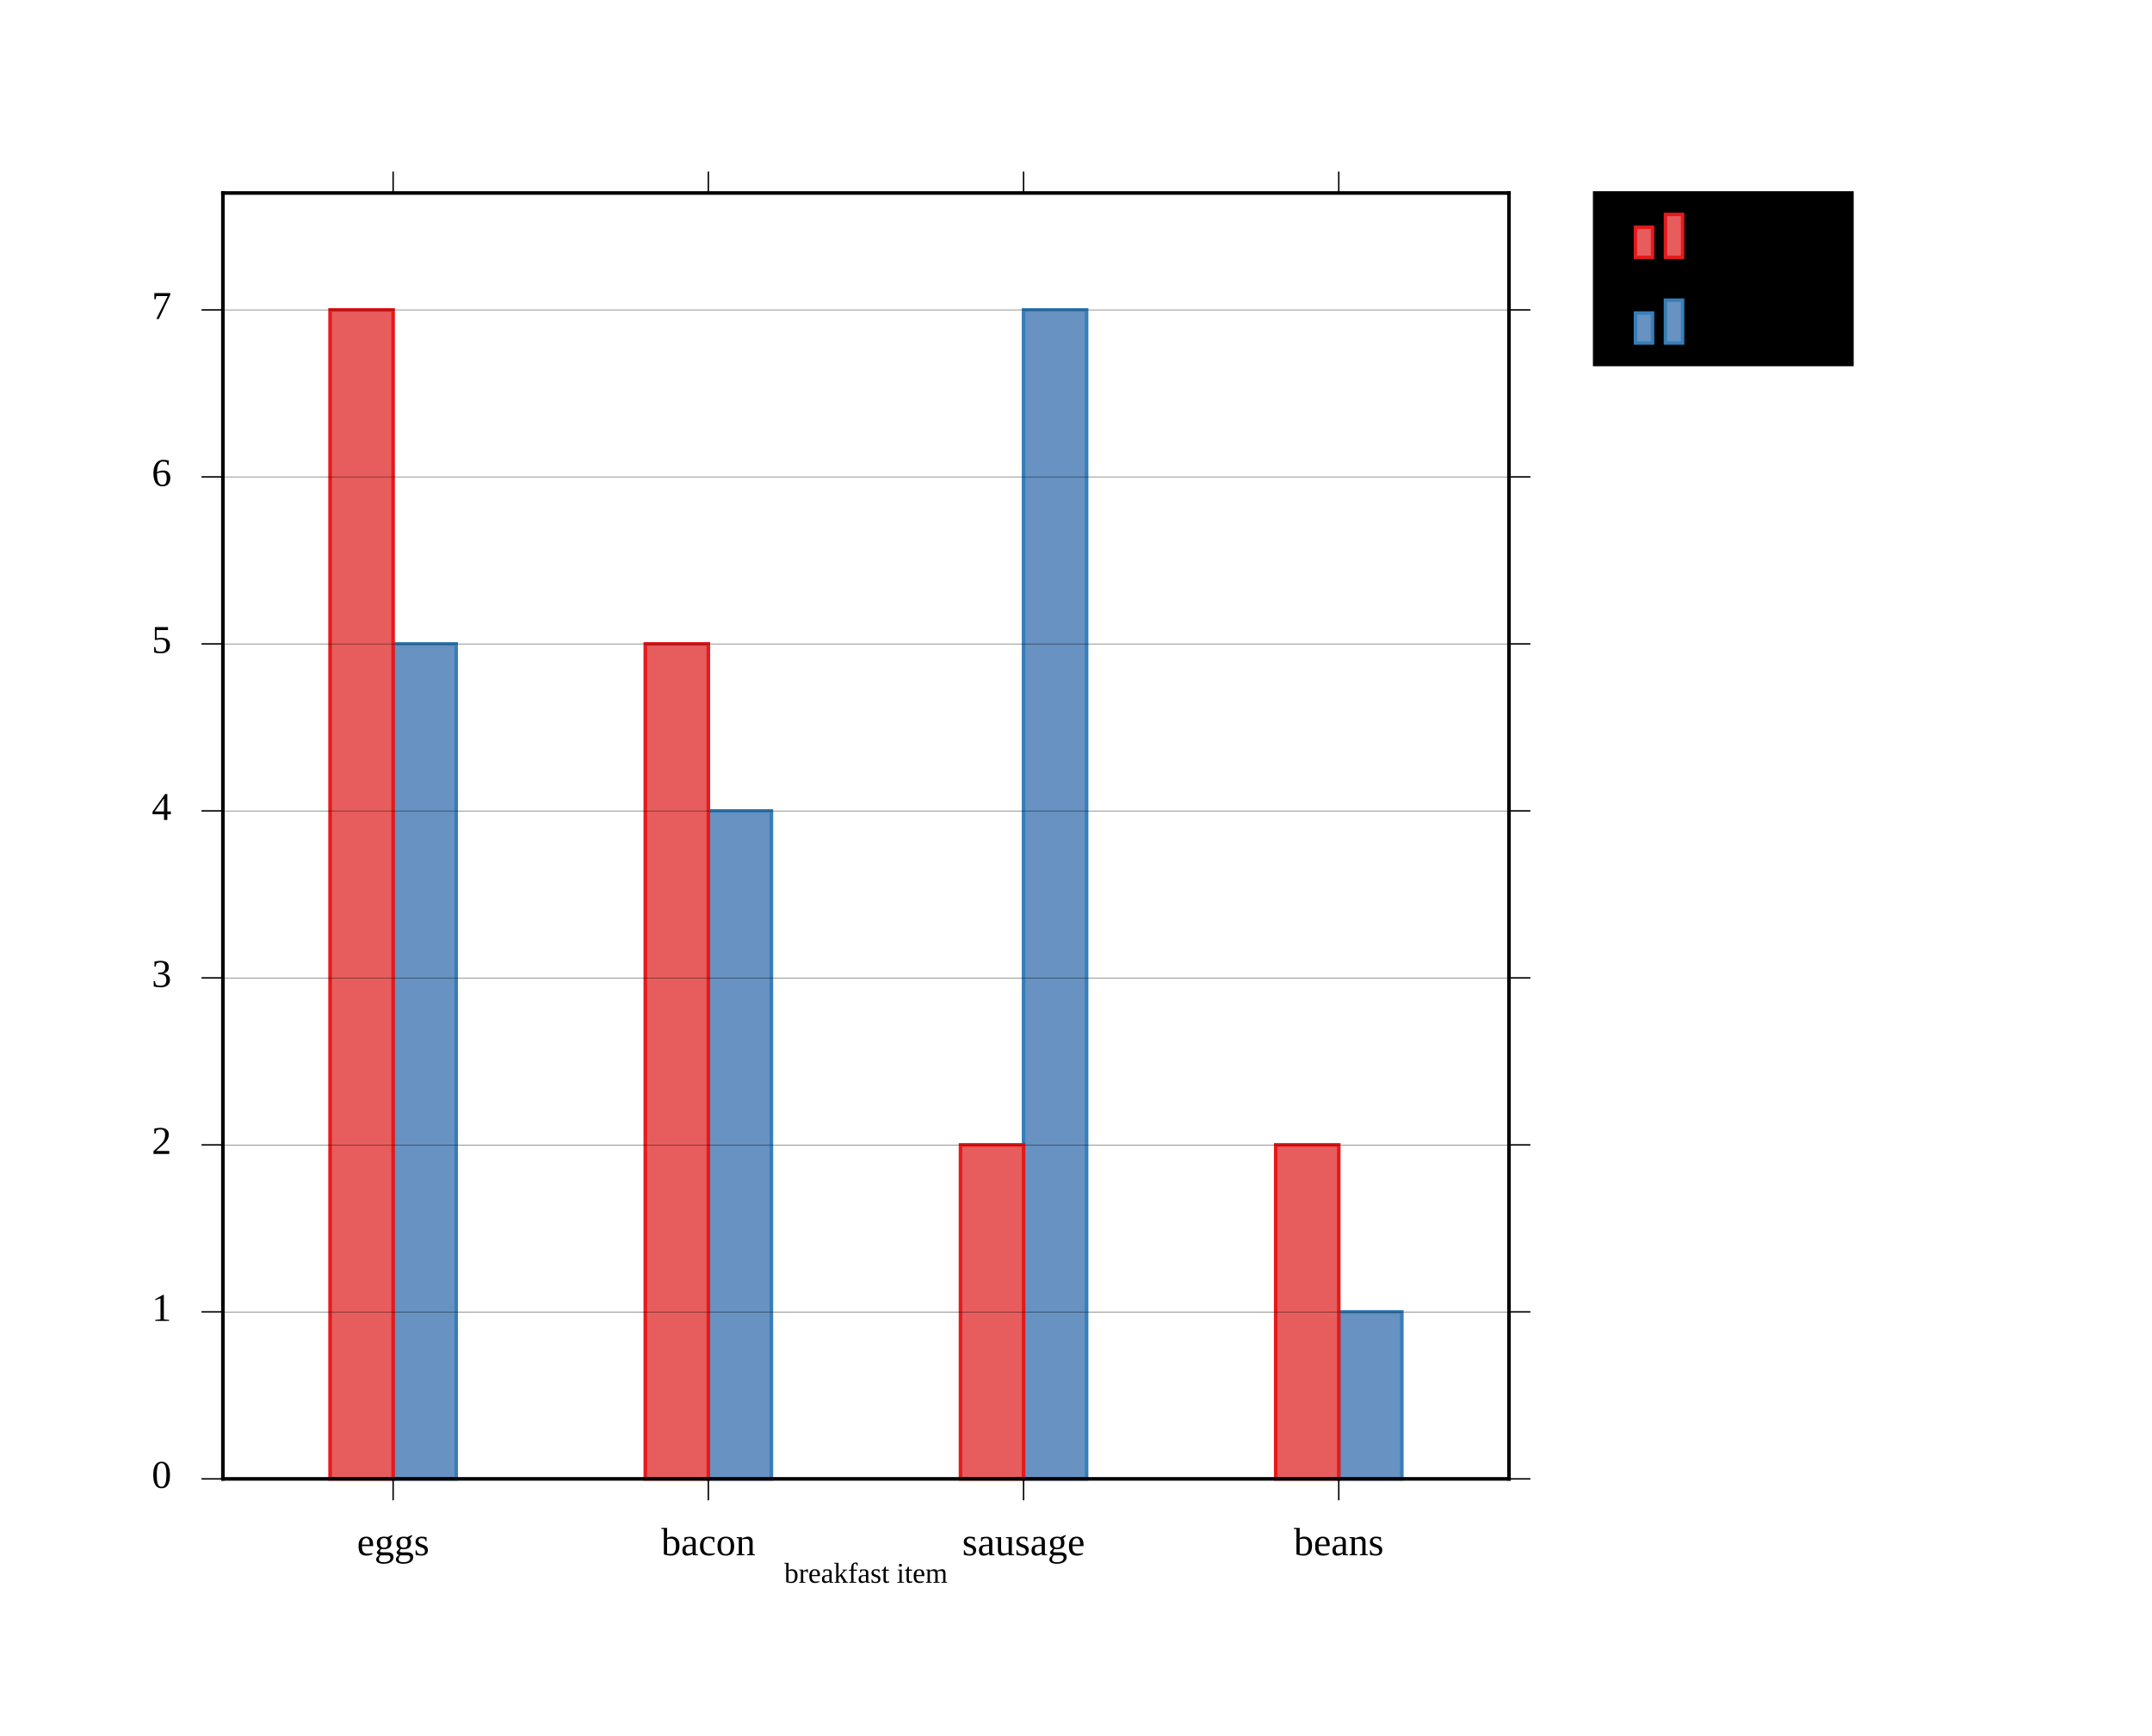
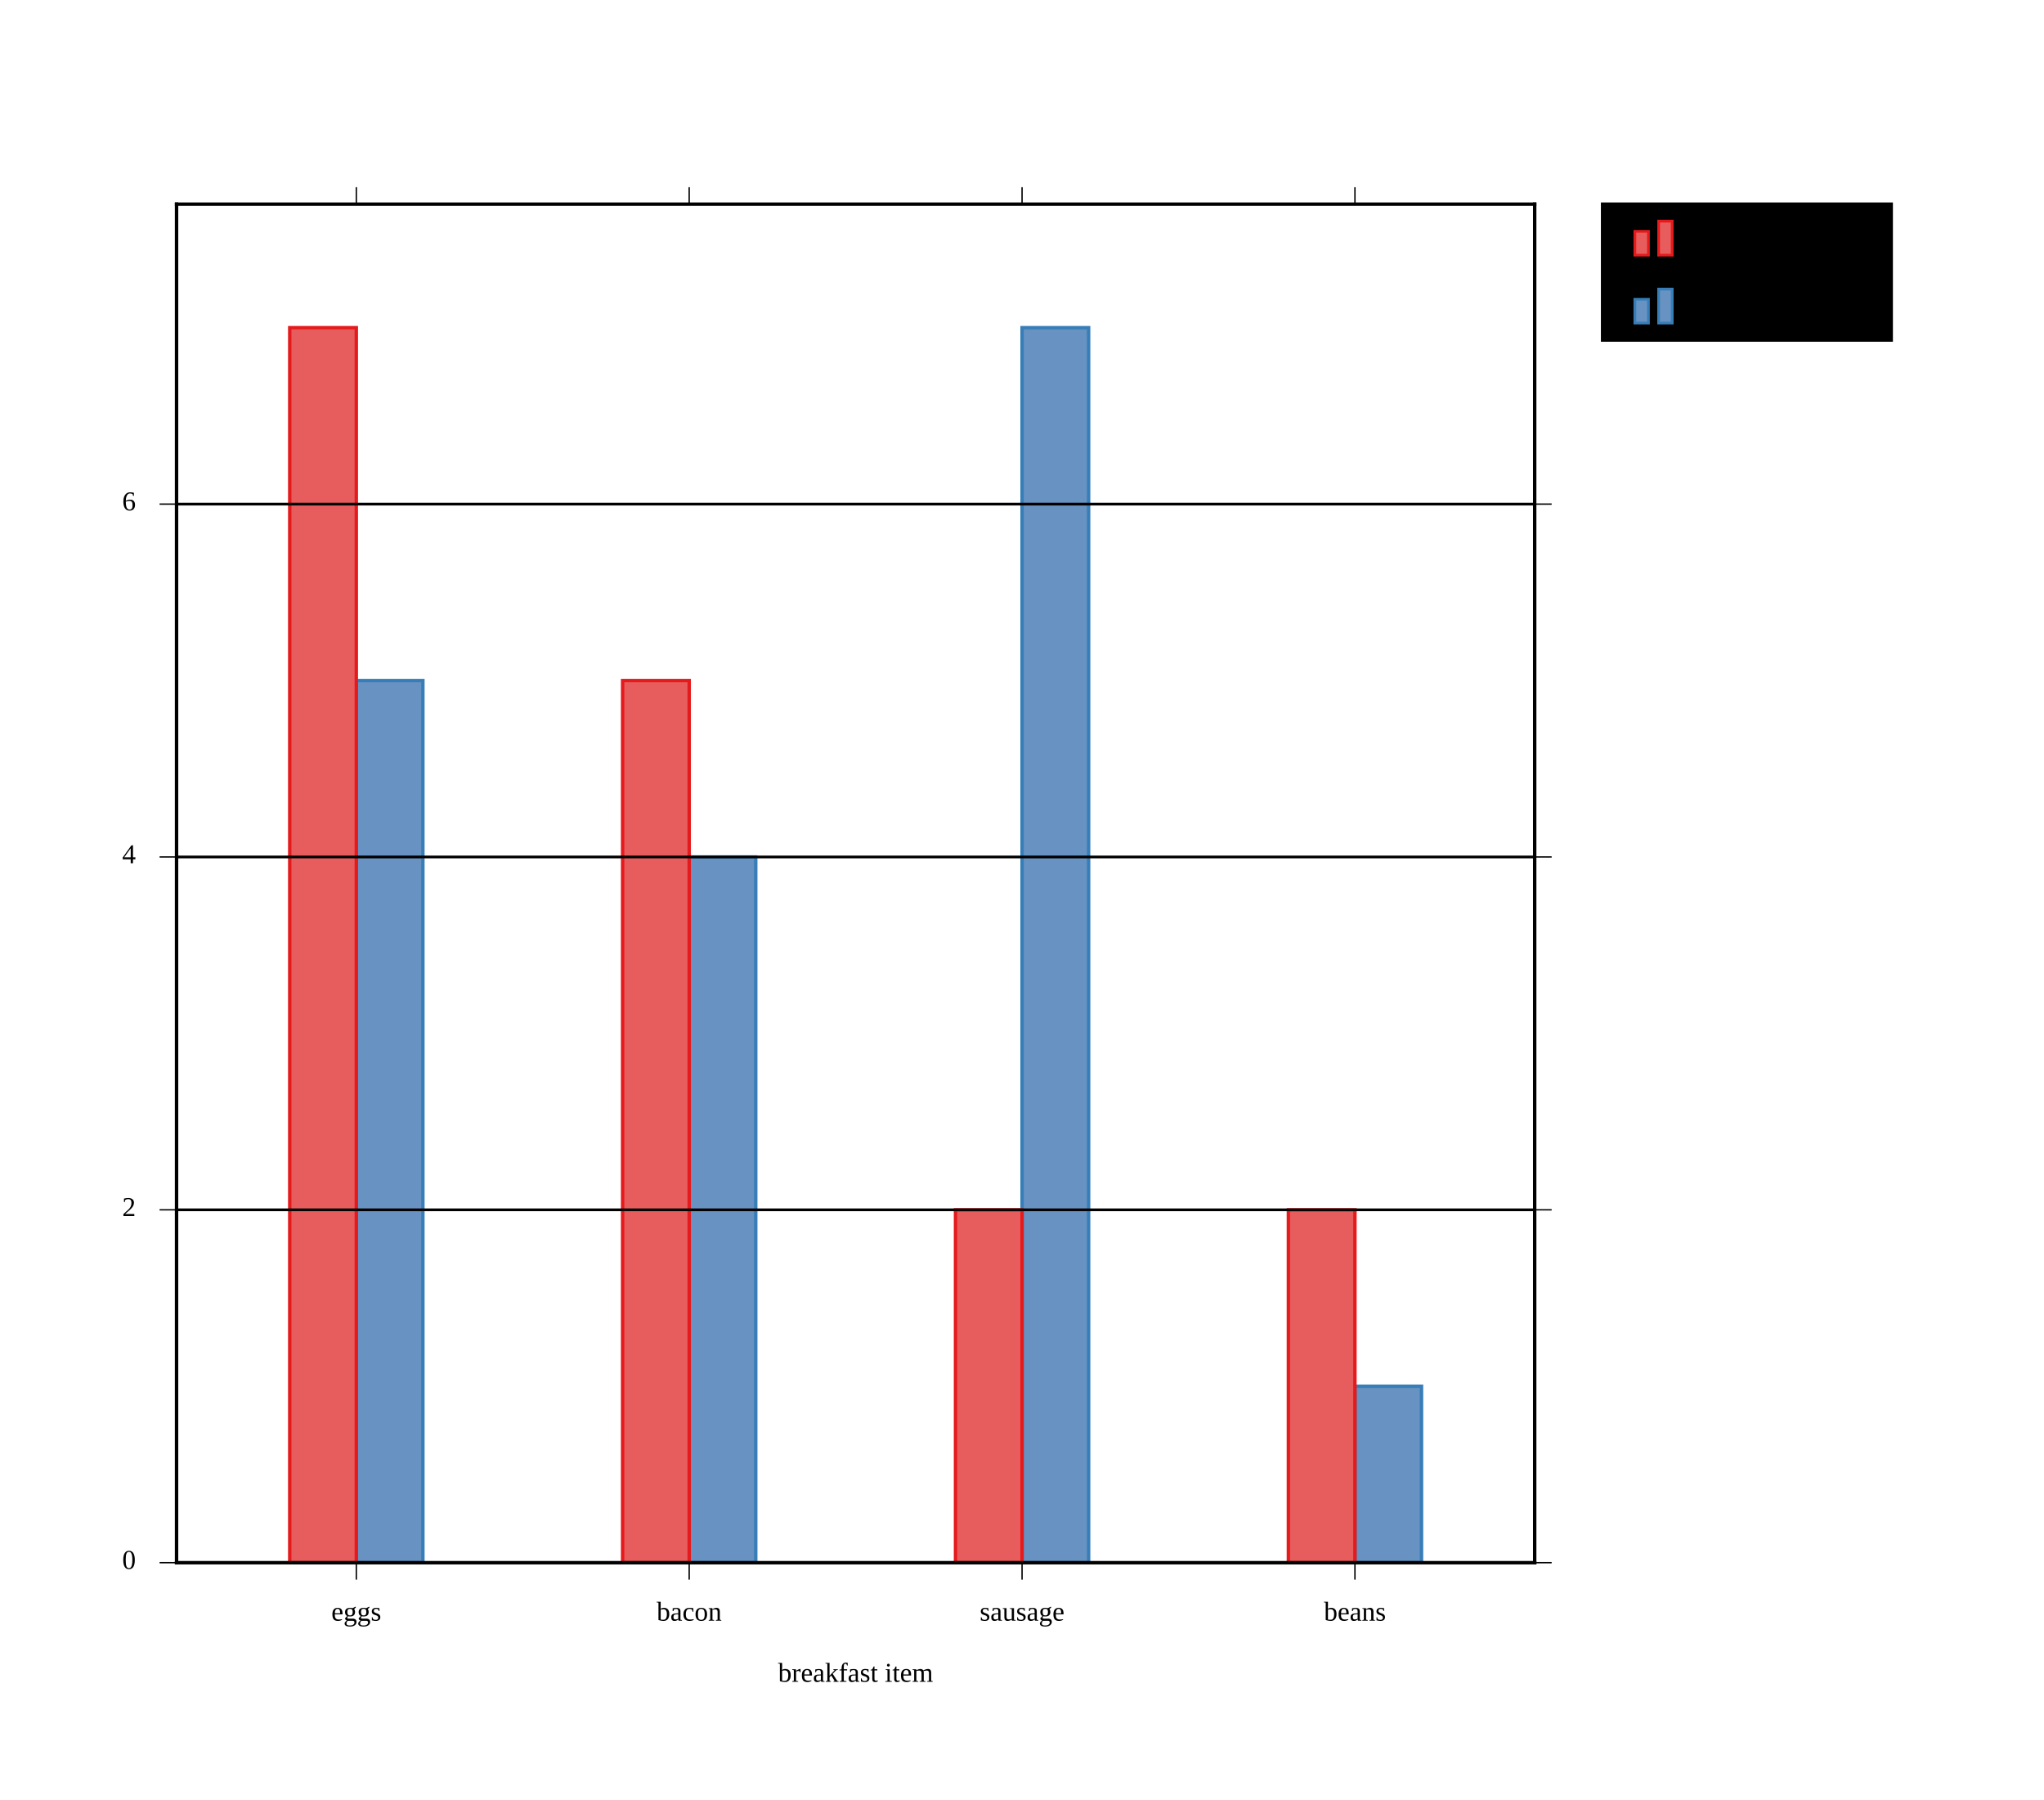
- <svg xmlns="http://www.w3.org/2000/svg" height="484.064" stroke-opacity="1" viewBox="0 0 600 484" font-size="1" width="600" stroke="rgb(0,0,0)" version="1.1">
+ <svg xmlns="http://www.w3.org/2000/svg" height="528.239" stroke-opacity="1" viewBox="0 0 600 528" font-size="1" width="600" stroke="rgb(0,0,0)" version="1.1">
  <defs />
  <g stroke-opacity="1.0" fill-opacity="1.0" stroke="rgb(55,126,184)" stroke-width="1.0" fill="rgb(103,146,193)">
-     <path d="M 373.26,412.351 h 17.577 v -46.567 h -17.577 Z" />
+     <defs>
+       <clipPath id="myClip1">
+         <path d="M 450.498,458.472 l -0,-398.671 h -398.671 l -0,398.671 Z" />
+       </clipPath>
+     </defs>
+     <g clip-path="url(#myClip1)">
+       <path d="M 397.733,458.472 h 19.543 v -51.776 h -19.543 Z" />
+     </g>
  </g>
  <g stroke-opacity="1.0" fill-opacity="1.0" stroke="rgb(55,126,184)" stroke-width="1.0" fill="rgb(103,146,193)">
-     <path d="M 285.376,412.351 h 17.577 v -325.969 h -17.577 Z" />
+     <defs>
+       <clipPath id="myClip2">
+         <path d="M 450.498,458.472 l -0,-398.671 h -398.671 l -0,398.671 Z" />
+       </clipPath>
+     </defs>
+     <g clip-path="url(#myClip2)">
+       <path d="M 300.019,458.472 h 19.543 v -362.428 h -19.543 Z" />
+     </g>
  </g>
  <g stroke-opacity="1.0" fill-opacity="1.0" stroke="rgb(55,126,184)" stroke-width="1.0" fill="rgb(103,146,193)">
-     <path d="M 197.492,412.351 h 17.577 v -186.268 h -17.577 Z" />
+     <defs>
+       <clipPath id="myClip3">
+         <path d="M 450.498,458.472 l -0,-398.671 h -398.671 l -0,398.671 Z" />
+       </clipPath>
+     </defs>
+     <g clip-path="url(#myClip3)">
+       <path d="M 202.306,458.472 h 19.543 v -207.102 h -19.543 Z" />
+     </g>
  </g>
  <g stroke-opacity="1.0" fill-opacity="1.0" stroke="rgb(55,126,184)" stroke-width="1.0" fill="rgb(103,146,193)">
-     <path d="M 109.609,412.351 h 17.577 v -232.835 h -17.577 Z" />
+     <defs>
+       <clipPath id="myClip4">
+         <path d="M 450.498,458.472 l -0,-398.671 h -398.671 l -0,398.671 Z" />
+       </clipPath>
+     </defs>
+     <g clip-path="url(#myClip4)">
+       <path d="M 104.593,458.472 h 19.543 v -258.877 h -19.543 Z" />
+     </g>
  </g>
  <g stroke-opacity="1.0" fill-opacity="1.0" stroke="rgb(228,26,28)" stroke-width="1.0" fill="rgb(231,93,93)">
-     <path d="M 355.683,412.351 h 17.577 v -93.134 h -17.577 Z" />
+     <defs>
+       <clipPath id="myClip5">
+         <path d="M 450.498,458.472 l -0,-398.671 h -398.671 l -0,398.671 Z" />
+       </clipPath>
+     </defs>
+     <g clip-path="url(#myClip5)">
+       <path d="M 378.19,458.472 h 19.543 v -103.551 h -19.543 Z" />
+     </g>
  </g>
  <g stroke-opacity="1.0" fill-opacity="1.0" stroke="rgb(228,26,28)" stroke-width="1.0" fill="rgb(231,93,93)">
-     <path d="M 267.799,412.351 h 17.577 v -93.134 h -17.577 Z" />
+     <defs>
+       <clipPath id="myClip6">
+         <path d="M 450.498,458.472 l -0,-398.671 h -398.671 l -0,398.671 Z" />
+       </clipPath>
+     </defs>
+     <g clip-path="url(#myClip6)">
+       <path d="M 280.477,458.472 h 19.543 v -103.551 h -19.543 Z" />
+     </g>
  </g>
  <g stroke-opacity="1.0" fill-opacity="1.0" stroke="rgb(228,26,28)" stroke-width="1.0" fill="rgb(231,93,93)">
-     <path d="M 179.916,412.351 h 17.577 v -232.835 h -17.577 Z" />
+     <defs>
+       <clipPath id="myClip7">
+         <path d="M 450.498,458.472 l -0,-398.671 h -398.671 l -0,398.671 Z" />
+       </clipPath>
+     </defs>
+     <g clip-path="url(#myClip7)">
+       <path d="M 182.763,458.472 h 19.543 v -258.877 h -19.543 Z" />
+     </g>
  </g>
  <g stroke-opacity="1.0" fill-opacity="1.0" stroke="rgb(228,26,28)" stroke-width="1.0" fill="rgb(231,93,93)">
-     <path d="M 92.032,412.351 h 17.577 v -325.969 h -17.577 Z" />
+     <defs>
+       <clipPath id="myClip8">
+         <path d="M 450.498,458.472 l -0,-398.671 h -398.671 l -0,398.671 Z" />
+       </clipPath>
+     </defs>
+     <g clip-path="url(#myClip8)">
+       <path d="M 85.05,458.472 h 19.543 v -362.428 h -19.543 Z" />
+     </g>
  </g>
-   <g stroke-width="0.1">
-     <path d="M 62.151,412.351 h 358.566 M 62.151,365.784 h 358.566 M 62.151,319.217 h 358.566 M 62.151,272.65 h 358.566 M 62.151,226.083 h 358.566 M 62.151,179.516 h 358.566 M 62.151,132.949 h 358.566 M 62.151,86.382 h 358.566 " />
+   <g stroke-width="0.8">
+     <path d="M 51.827,458.472 h 398.671 M 51.827,354.921 h 398.671 M 51.827,251.37 h 398.671 M 51.827,147.819 h 398.671 " />
  </g>
  <g stroke-linecap="square">
-     <path d="M 62.151,412.351 v -358.566 M 420.717,412.351 v -358.566 " />
+     <path d="M 51.827,458.472 v -398.671 M 450.498,458.472 v -398.671 " />
  </g>
  <g stroke-width="0.4">
-     <path d="M 420.717,412.351 h 5.976 M 420.717,365.784 h 5.976 M 420.717,319.217 h 5.976 M 420.717,272.65 h 5.976 M 420.717,226.083 h 5.976 M 420.717,179.516 h 5.976 M 420.717,132.949 h 5.976 M 420.717,86.382 h 5.976 " />
+     <path d="M 450.498,458.472 h 4.983 M 450.498,354.921 h 4.983 M 450.498,251.37 h 4.983 M 450.498,147.819 h 4.983 " />
  </g>
  <g stroke-width="0.4">
-     <path d="M 56.175,412.351 h 5.976 M 56.175,365.784 h 5.976 M 56.175,319.217 h 5.976 M 56.175,272.65 h 5.976 M 56.175,226.083 h 5.976 M 56.175,179.516 h 5.976 M 56.175,132.949 h 5.976 M 56.175,86.382 h 5.976 " />
+     <path d="M 46.844,458.472 h 4.983 M 46.844,354.921 h 4.983 M 46.844,251.37 h 4.983 M 46.844,147.819 h 4.983 " />
+   </g>
+   <g fill-opacity="1.0" font-size="8.0px" fill="rgb(0,0,0)">
+     <text dominant-baseline="middle" transform="matrix(1,0,0,1,39.8671,147.819)" stroke="none" text-anchor="end">6</text>
+   </g>
+   <g fill-opacity="1.0" font-size="8.0px" fill="rgb(0,0,0)">
+     <text dominant-baseline="middle" transform="matrix(1,0,0,1,39.8671,251.3699)" stroke="none" text-anchor="end">4</text>
+   </g>
+   <g fill-opacity="1.0" font-size="8.0px" fill="rgb(0,0,0)">
+     <text dominant-baseline="middle" transform="matrix(1,0,0,1,39.8671,354.9208)" stroke="none" text-anchor="end">2</text>
+   </g>
+   <g fill-opacity="1.0" font-size="8.0px" fill="rgb(0,0,0)">
+     <text dominant-baseline="middle" transform="matrix(1,0,0,1,39.8671,458.4718)" stroke="none" text-anchor="end">0</text>
+   </g>
+   <g stroke-linecap="square">
+     <path d="M 51.827,458.472 h 398.671 M 51.827,59.801 h 398.671 " />
+   </g>
+   <g stroke-width="0.4">
+     <path d="M 104.593,59.801 v -4.983 M 202.306,59.801 v -4.983 M 300.019,59.801 v -4.983 M 397.733,59.801 v -4.983 " />
+   </g>
+   <g stroke-width="0.4">
+     <path d="M 104.593,463.455 v -4.983 M 202.306,463.455 v -4.983 M 300.019,463.455 v -4.983 M 397.733,463.455 v -4.983 " />
+   </g>
+   <g fill-opacity="1.0" font-size="8.0px" fill="rgb(0,0,0)">
+     <text dominant-baseline="text-before-edge" transform="matrix(1,0,0,1,251.1628,488.3721)" stroke="none" text-anchor="middle">breakfast item</text>
+   </g>
+   <g fill-opacity="1.0" font-size="8.0px" fill="rgb(0,0,0)">
+     <text dominant-baseline="text-before-edge" transform="matrix(1,0,0,1,397.733,470.4319)" stroke="none" text-anchor="middle">beans</text>
+   </g>
+   <g fill-opacity="1.0" font-size="8.0px" fill="rgb(0,0,0)">
+     <text dominant-baseline="text-before-edge" transform="matrix(1,0,0,1,300.0195,470.4319)" stroke="none" text-anchor="middle">sausage</text>
+   </g>
+   <g fill-opacity="1.0" font-size="8.0px" fill="rgb(0,0,0)">
+     <text dominant-baseline="text-before-edge" transform="matrix(1,0,0,1,202.306,470.4319)" stroke="none" text-anchor="middle">bacon</text>
+   </g>
+   <g fill-opacity="1.0" font-size="8.0px" fill="rgb(0,0,0)">
+     <text dominant-baseline="text-before-edge" transform="matrix(1,0,0,1,104.5925,470.4319)" stroke="none" text-anchor="middle">eggs</text>
  </g>
  <g fill-opacity="1.0" font-size="11.0px" fill="rgb(0,0,0)">
-     <text dominant-baseline="middle" transform="matrix(1,0,0,1,47.8088,86.3817)" stroke="none" text-anchor="end">7</text>
+     <text dominant-baseline="text-after-edge" transform="matrix(1,0,0,1,251.1628,39.8671)" stroke="none" text-anchor="middle" />
  </g>
-   <g fill-opacity="1.0" font-size="11.0px" fill="rgb(0,0,0)">
-     <text dominant-baseline="middle" transform="matrix(1,0,0,1,47.8088,132.9487)" stroke="none" text-anchor="end">6</text>
-   </g>
-   <g fill-opacity="1.0" font-size="11.0px" fill="rgb(0,0,0)">
-     <text dominant-baseline="middle" transform="matrix(1,0,0,1,47.8088,179.5157)" stroke="none" text-anchor="end">5</text>
-   </g>
-   <g fill-opacity="1.0" font-size="11.0px" fill="rgb(0,0,0)">
-     <text dominant-baseline="middle" transform="matrix(1,0,0,1,47.8088,226.0827)" stroke="none" text-anchor="end">4</text>
-   </g>
-   <g fill-opacity="1.0" font-size="11.0px" fill="rgb(0,0,0)">
-     <text dominant-baseline="middle" transform="matrix(1,0,0,1,47.8088,272.6497)" stroke="none" text-anchor="end">3</text>
-   </g>
-   <g fill-opacity="1.0" font-size="11.0px" fill="rgb(0,0,0)">
-     <text dominant-baseline="middle" transform="matrix(1,0,0,1,47.8088,319.2166)" stroke="none" text-anchor="end">2</text>
-   </g>
-   <g fill-opacity="1.0" font-size="11.0px" fill="rgb(0,0,0)">
-     <text dominant-baseline="middle" transform="matrix(1,0,0,1,47.8088,365.7836)" stroke="none" text-anchor="end">1</text>
-   </g>
-   <g fill-opacity="1.0" font-size="11.0px" fill="rgb(0,0,0)">
-     <text dominant-baseline="middle" transform="matrix(1,0,0,1,47.8088,412.3506)" stroke="none" text-anchor="end">0</text>
-   </g>
-   <g stroke-linecap="square">
-     <path d="M 62.151,412.351 h 358.566 M 62.151,53.785 h 358.566 " />
-   </g>
-   <g stroke-width="0.4">
-     <path d="M 109.609,53.785 v -5.976 M 197.492,53.785 v -5.976 M 285.376,53.785 v -5.976 M 373.26,53.785 v -5.976 " />
-   </g>
-   <g stroke-width="0.4">
-     <path d="M 109.609,418.327 v -5.976 M 197.492,418.327 v -5.976 M 285.376,418.327 v -5.976 M 373.26,418.327 v -5.976 " />
+   <g>
+     <path d="M 555.149,99.668 l -0,-39.867 h -84.718 l -0,39.867 Z" />
  </g>
  <g fill-opacity="1.0" font-size="8.0px" fill="rgb(0,0,0)">
-     <text dominant-baseline="text-before-edge" transform="matrix(1,0,0,1,241.4343,436.255)" stroke="none" text-anchor="middle">breakfast item</text>
+     <text dominant-baseline="middle" transform="matrix(1,0,0,1,500.3322,89.701)" stroke="none" text-anchor="start">boys</text>
  </g>
-   <g fill-opacity="1.0" font-size="11.0px" fill="rgb(0,0,0)">
-     <text dominant-baseline="text-before-edge" transform="matrix(1,0,0,1,373.2599,426.6932)" stroke="none" text-anchor="middle">beans</text>
+   <g stroke-opacity="1.0" fill-opacity="1.0" stroke="rgb(55,126,184)" stroke-width="0.797" fill="rgb(103,146,193)">
+     <path d="M 490.864,94.684 l -0,-9.967 h -3.987 l -0,9.967 Z" />
  </g>
-   <g fill-opacity="1.0" font-size="11.0px" fill="rgb(0,0,0)">
-     <text dominant-baseline="text-before-edge" transform="matrix(1,0,0,1,285.3761,426.6932)" stroke="none" text-anchor="middle">sausage</text>
-   </g>
-   <g fill-opacity="1.0" font-size="11.0px" fill="rgb(0,0,0)">
-     <text dominant-baseline="text-before-edge" transform="matrix(1,0,0,1,197.4924,426.6932)" stroke="none" text-anchor="middle">bacon</text>
-   </g>
-   <g fill-opacity="1.0" font-size="11.0px" fill="rgb(0,0,0)">
-     <text dominant-baseline="text-before-edge" transform="matrix(1,0,0,1,109.6086,426.6932)" stroke="none" text-anchor="middle">eggs</text>
-   </g>
-   <g>
-     <path d="M 516.335,101.594 l -0,-47.809 h -71.713 l -0,47.809 Z" />
+   <g stroke-opacity="1.0" fill-opacity="1.0" stroke="rgb(55,126,184)" stroke-width="0.797" fill="rgb(103,146,193)">
+     <path d="M 483.887,94.684 l -0,-6.977 h -3.987 l -0,6.977 Z" />
  </g>
  <g fill-opacity="1.0" font-size="8.0px" fill="rgb(0,0,0)">
-     <text dominant-baseline="middle" transform="matrix(1,0,0,1,480.4781,89.6414)" stroke="none" text-anchor="start">boys</text>
+     <text dominant-baseline="middle" transform="matrix(1,0,0,1,500.3322,69.7674)" stroke="none" text-anchor="start">girls</text>
  </g>
-   <g stroke-opacity="1.0" fill-opacity="1.0" stroke="rgb(55,126,184)" stroke-width="0.956" fill="rgb(103,146,193)">
-     <path d="M 469.123,95.618 l -0,-11.952 h -4.781 l -0,11.952 Z" />
+   <g stroke-opacity="1.0" fill-opacity="1.0" stroke="rgb(228,26,28)" stroke-width="0.797" fill="rgb(231,93,93)">
+     <path d="M 490.864,74.751 l -0,-9.967 h -3.987 l -0,9.967 Z" />
  </g>
-   <g stroke-opacity="1.0" fill-opacity="1.0" stroke="rgb(55,126,184)" stroke-width="0.956" fill="rgb(103,146,193)">
-     <path d="M 460.757,95.618 l -0,-8.367 h -4.781 l -0,8.367 Z" />
-   </g>
-   <g fill-opacity="1.0" font-size="8.0px" fill="rgb(0,0,0)">
-     <text dominant-baseline="middle" transform="matrix(1,0,0,1,480.4781,65.7371)" stroke="none" text-anchor="start">girls</text>
-   </g>
-   <g stroke-opacity="1.0" fill-opacity="1.0" stroke="rgb(228,26,28)" stroke-width="0.956" fill="rgb(231,93,93)">
-     <path d="M 469.123,71.713 l -0,-11.952 h -4.781 l -0,11.952 Z" />
-   </g>
-   <g stroke-opacity="1.0" fill-opacity="1.0" stroke="rgb(228,26,28)" stroke-width="0.956" fill="rgb(231,93,93)">
-     <path d="M 460.757,71.713 l -0,-8.367 h -4.781 l -0,8.367 Z" />
+   <g stroke-opacity="1.0" fill-opacity="1.0" stroke="rgb(228,26,28)" stroke-width="0.797" fill="rgb(231,93,93)">
+     <path d="M 483.887,74.751 l -0,-6.977 h -3.987 l -0,6.977 Z" />
  </g>
</svg>
